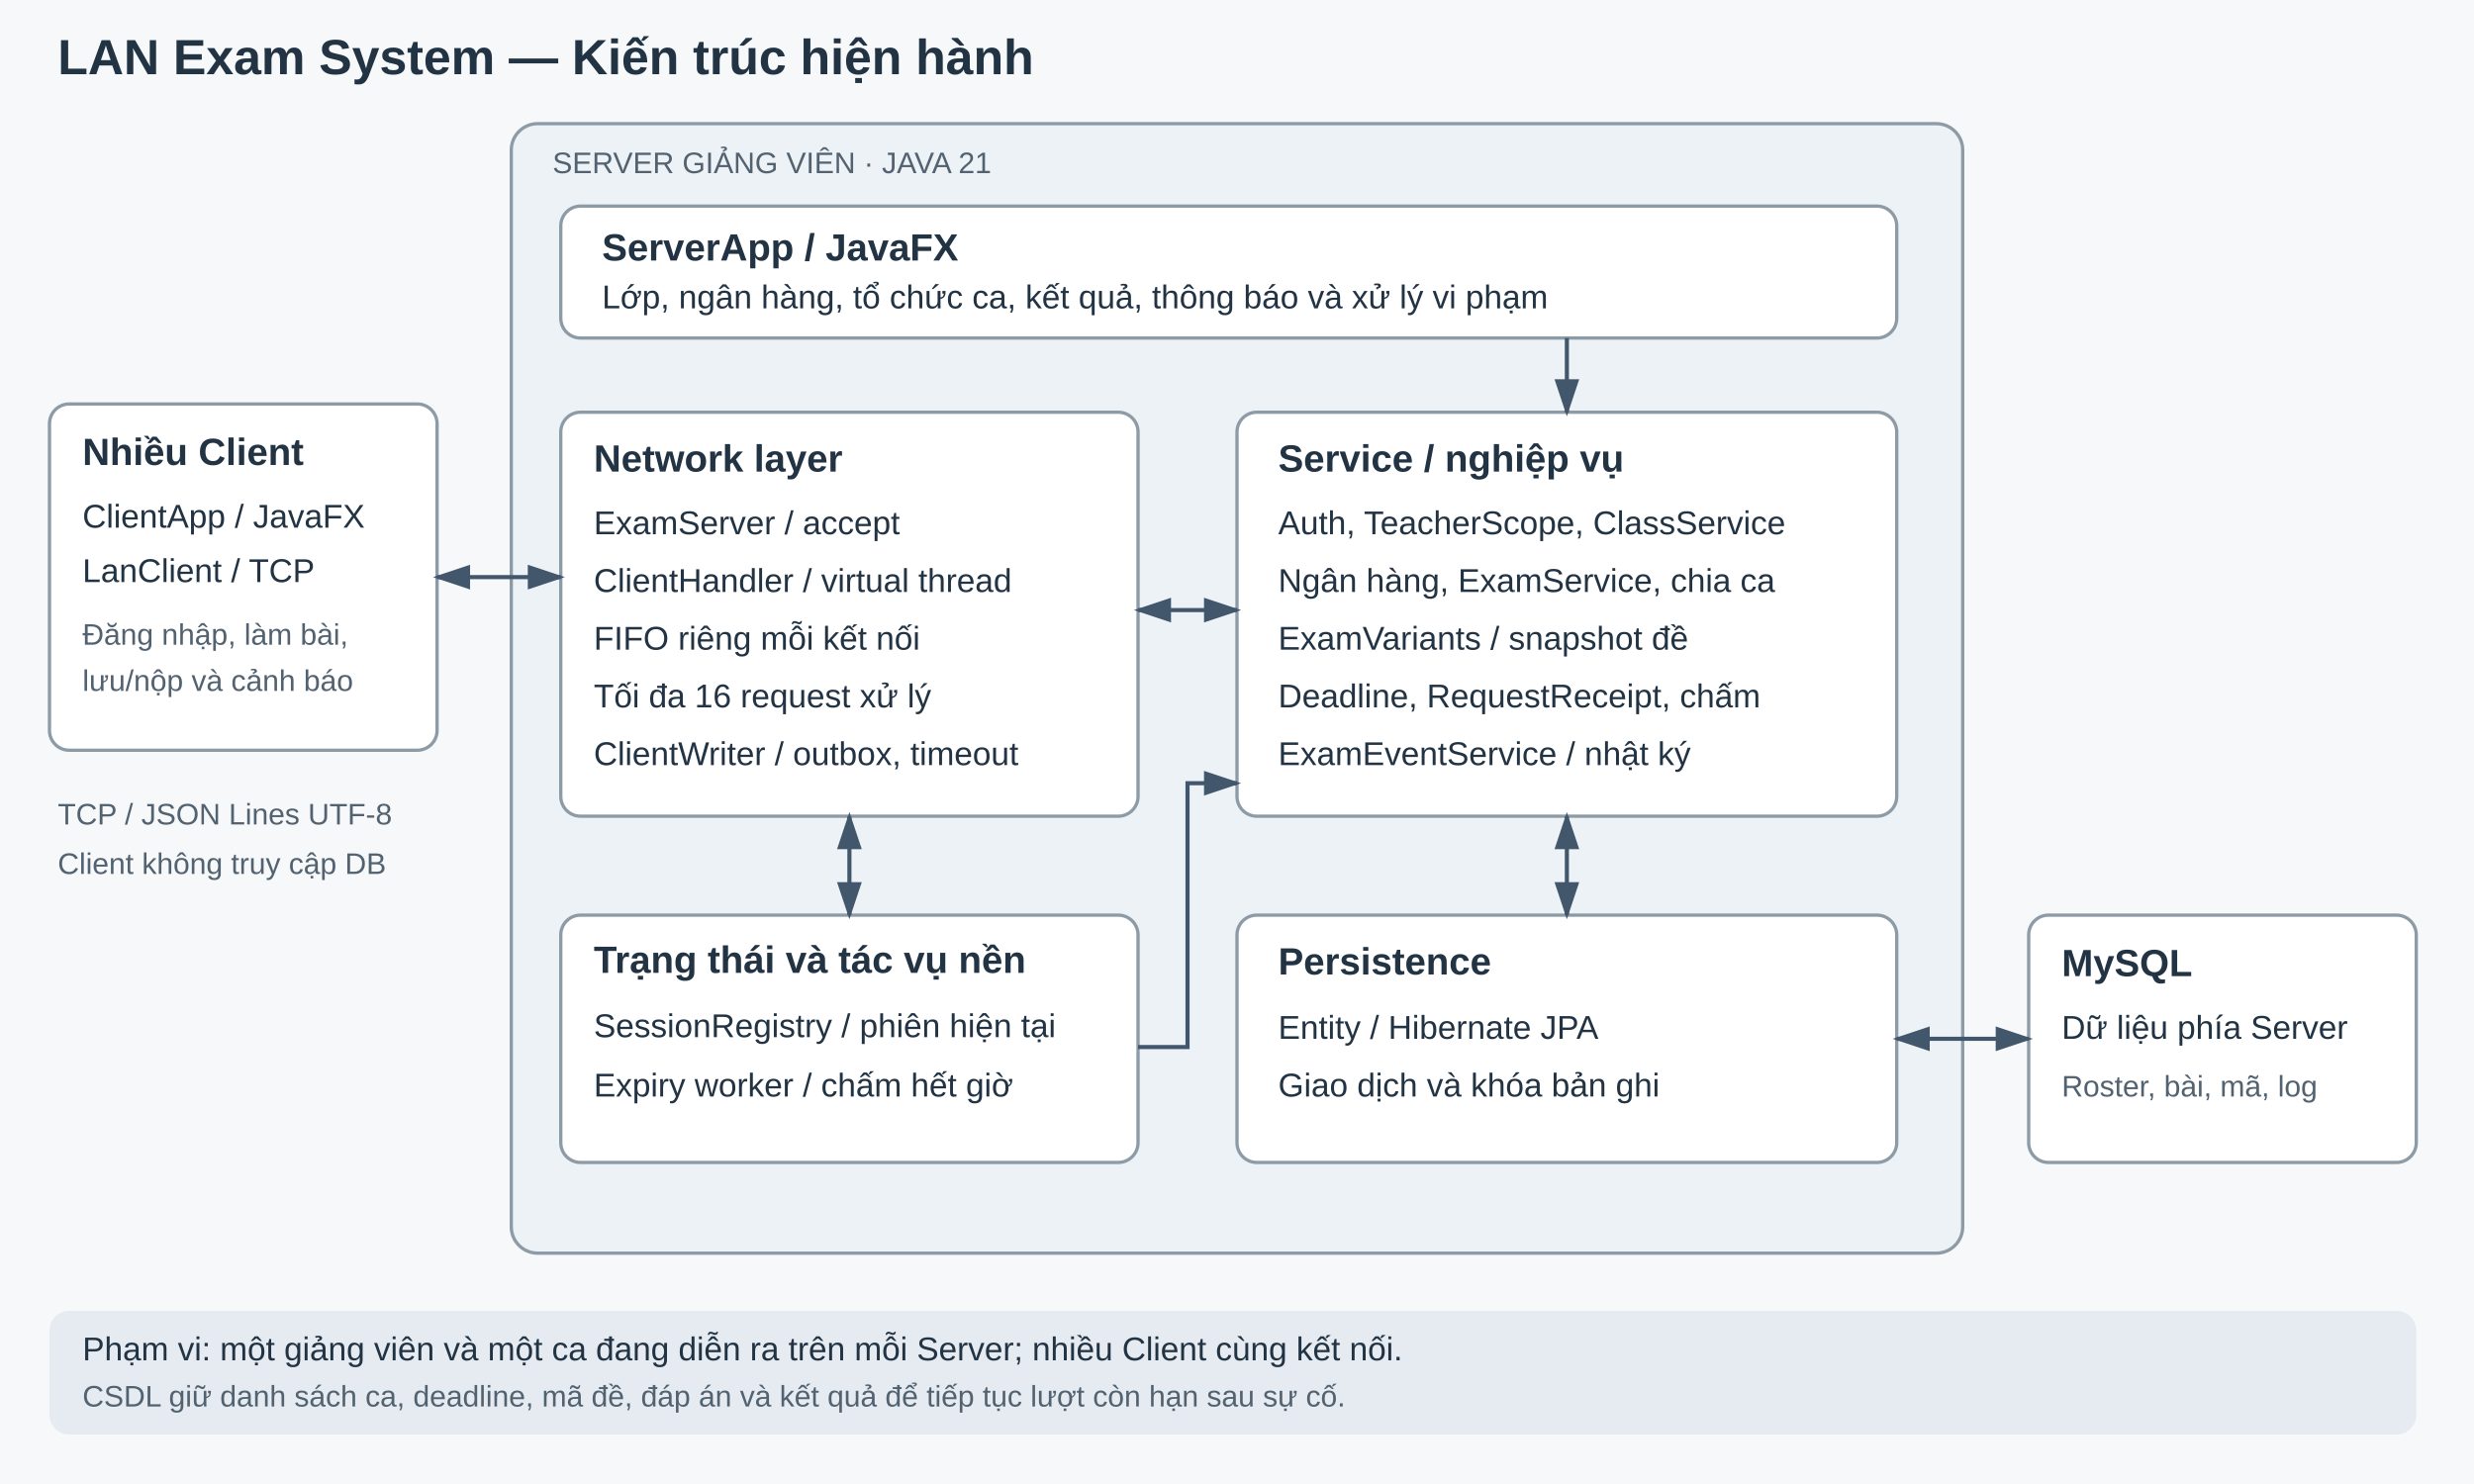
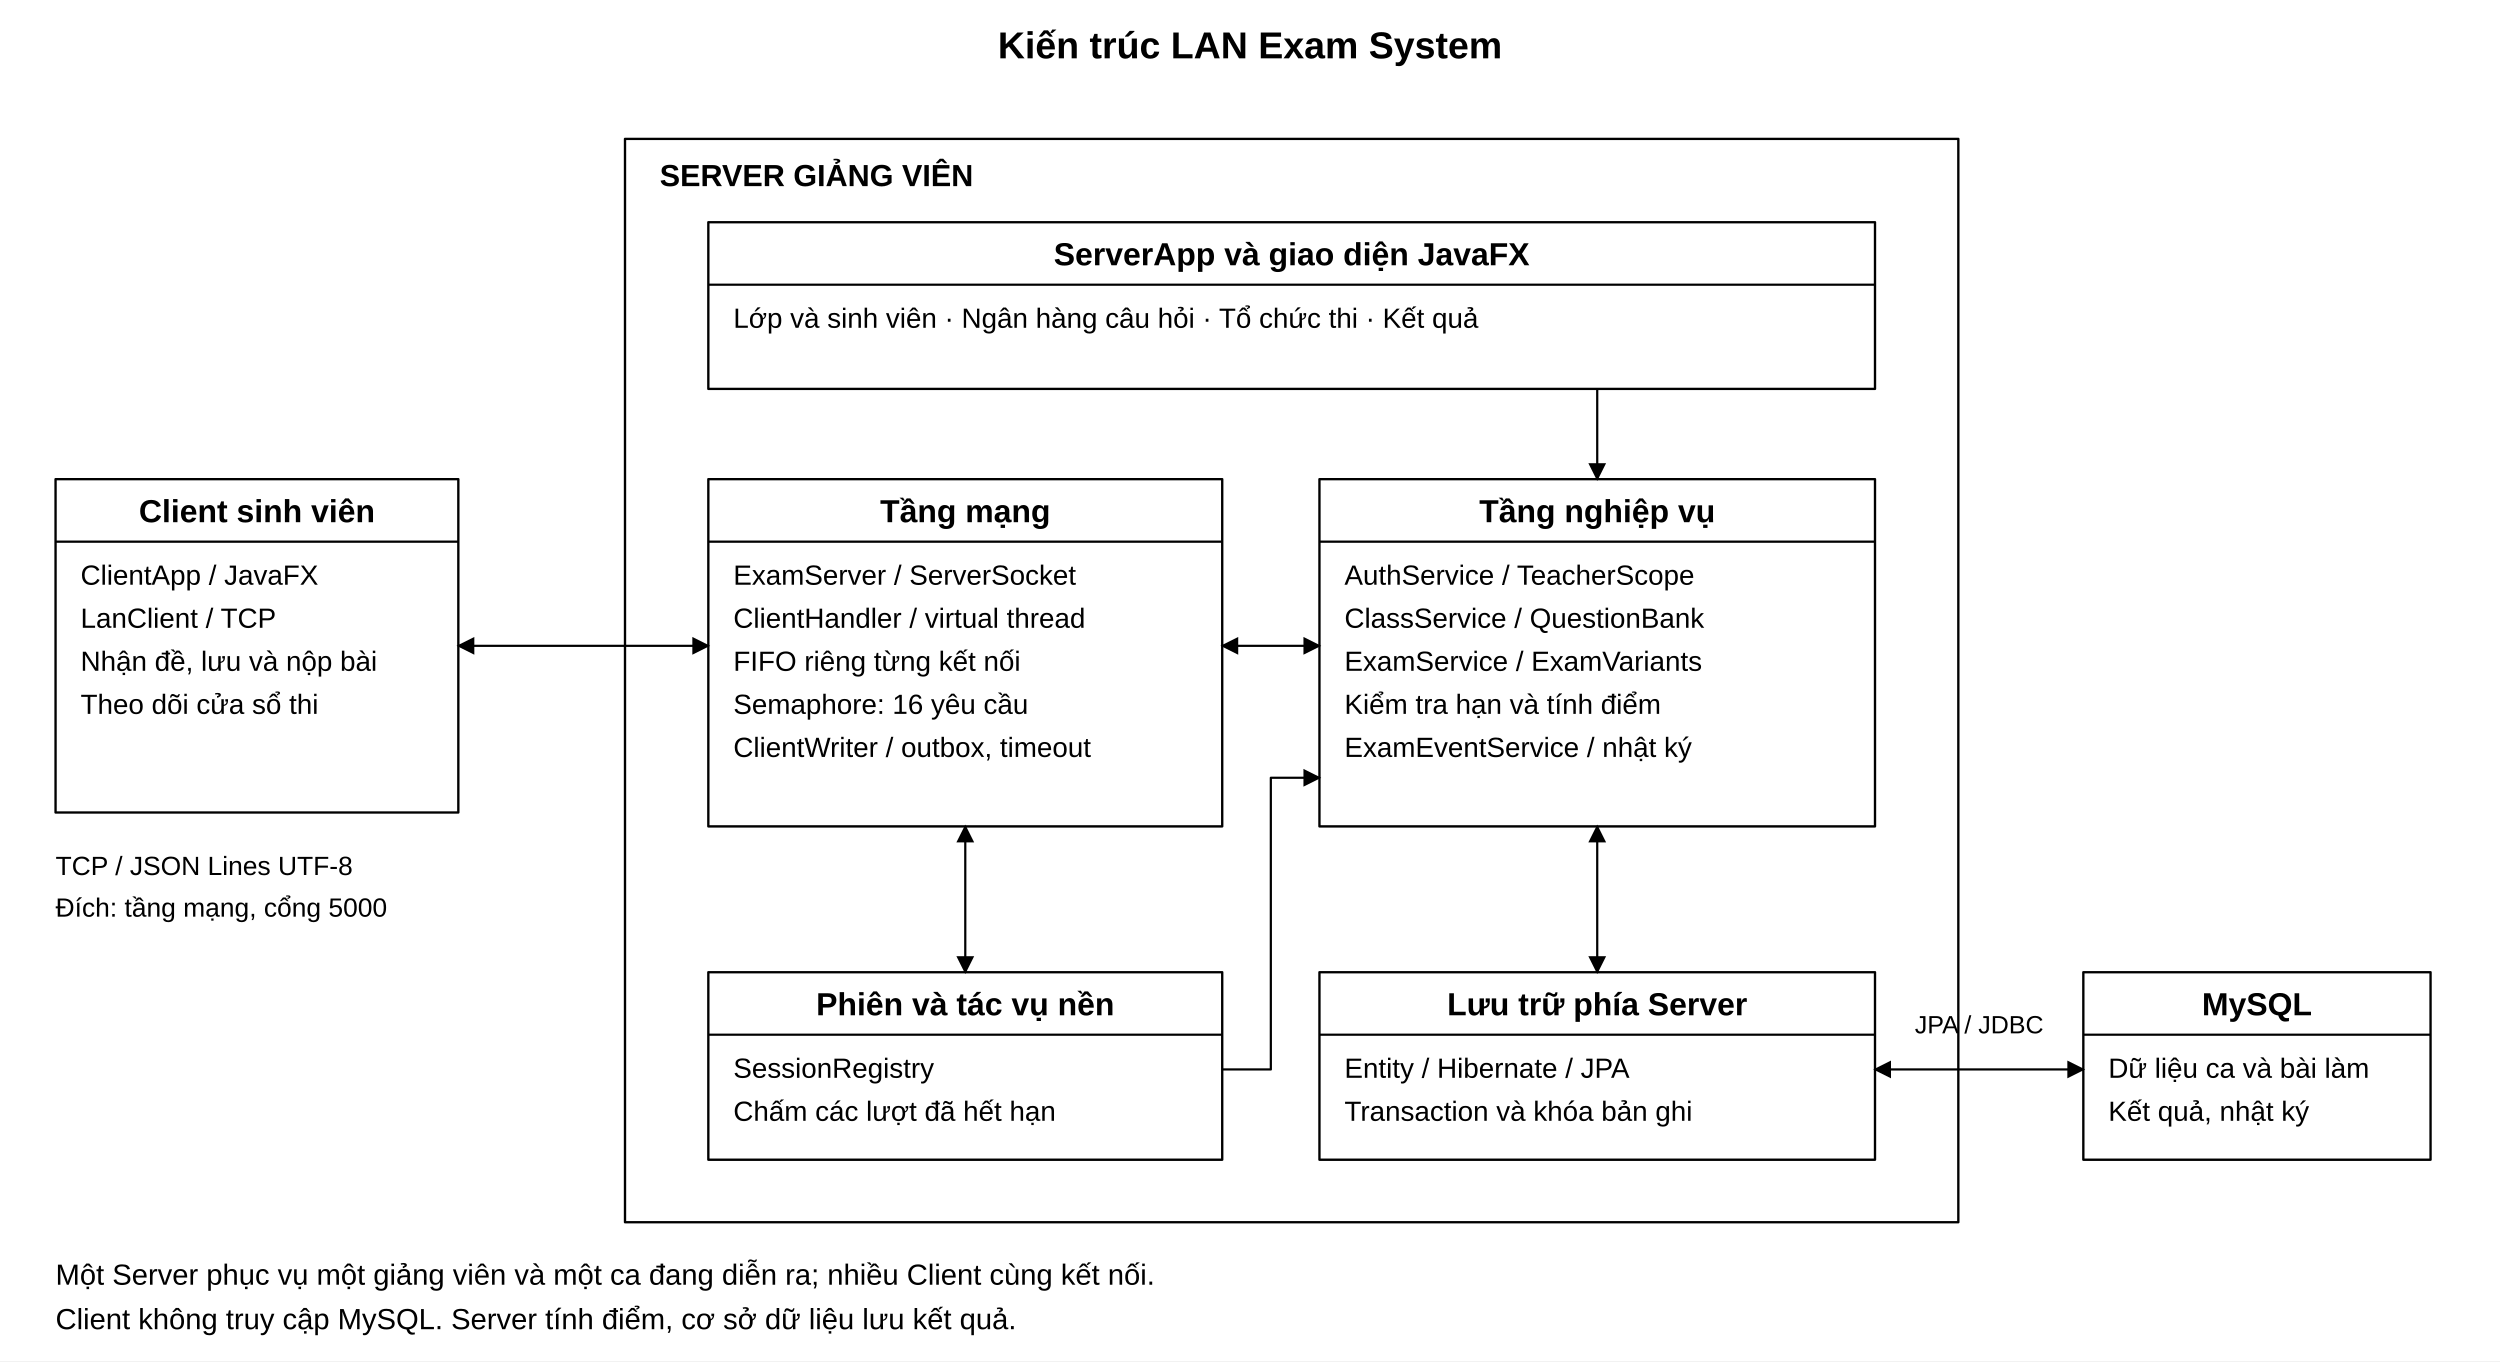
- <svg xmlns="http://www.w3.org/2000/svg" width="1500" height="900" viewBox="0 0 1500 900">
+ <svg xmlns="http://www.w3.org/2000/svg" width="1800" height="980" viewBox="0 0 1800 980">
  <defs>
-     <marker id="arrow" markerWidth="10" markerHeight="10" refX="8" refY="3" orient="auto-start-reverse">
-       <path d="M0,0 L0,6 L9,3 Z" fill="#42576b" />
+     <marker id="arrow" viewBox="0 0 10 10" refX="9" refY="5" markerWidth="8" markerHeight="8" orient="auto-start-reverse">
+       <path d="M0 0 L10 5 L0 10 Z" fill="black" />
    </marker>
-     <style>text{font-family:'Segoe UI',Arial,sans-serif;fill:#223344} .title{font-size:30px;font-weight:700}.heading{font-size:23px;font-weight:600}.body{font-size:20px}.small{font-size:18px;fill:#526270}.box{fill:white;stroke:#8d9ba7;stroke-width:2;rx:12}.flow{fill:none;stroke:#42576b;stroke-width:2.5;marker-end:url(#arrow)}.two{marker-start:url(#arrow)}</style>
  </defs>
-   <rect width="1500" height="900" fill="#f6f8fa" />
-   <text x="35" y="45" class="title">LAN Exam System — Kiến trúc hiện hành</text>
-   <rect x="310" y="75" width="880" height="685" rx="16" fill="#edf2f6" stroke="#8d9ba7" stroke-width="2" />
-   <text x="335" y="105" class="small">SERVER GIẢNG VIÊN · JAVA 21</text>
-   <rect x="340" y="125" width="810" height="80" class="box" />
-   <text x="365" y="158" class="heading">ServerApp / JavaFX</text>
-   <text x="365" y="187" class="body">Lớp, ngân hàng, tổ chức ca, kết quả, thông báo và xử lý vi phạm</text>
-   <rect x="30" y="245" width="235" height="210" class="box" />
-   <text x="50" y="282" class="heading">Nhiều Client</text>
-   <text x="50" y="320" class="body">ClientApp / JavaFX</text>
-   <text x="50" y="353" class="body">LanClient / TCP</text>
-   <text x="50" y="391" class="small">Đăng nhập, làm bài,</text>
-   <text x="50" y="419" class="small">lưu/nộp và cảnh báo</text>
-   <rect x="340" y="250" width="350" height="245" class="box" />
-   <text x="360" y="286" class="heading">Network layer</text>
-   <text x="360" y="324" class="body">ExamServer / accept</text>
-   <text x="360" y="359" class="body">ClientHandler / virtual thread</text>
-   <text x="360" y="394" class="body">FIFO riêng mỗi kết nối</text>
-   <text x="360" y="429" class="body">Tối đa 16 request xử lý</text>
-   <text x="360" y="464" class="body">ClientWriter / outbox, timeout</text>
-   <rect x="750" y="250" width="400" height="245" class="box" />
-   <text x="775" y="286" class="heading">Service / nghiệp vụ</text>
-   <text x="775" y="324" class="body">Auth, TeacherScope, ClassService</text>
-   <text x="775" y="359" class="body">Ngân hàng, ExamService, chia ca</text>
-   <text x="775" y="394" class="body">ExamVariants / snapshot đề</text>
-   <text x="775" y="429" class="body">Deadline, RequestReceipt, chấm</text>
-   <text x="775" y="464" class="body">ExamEventService / nhật ký</text>
-   <rect x="340" y="555" width="350" height="150" class="box" />
-   <text x="360" y="590" class="heading">Trạng thái và tác vụ nền</text>
-   <text x="360" y="629" class="body">SessionRegistry / phiên hiện tại</text>
-   <text x="360" y="665" class="body">Expiry worker / chấm hết giờ</text>
-   <rect x="750" y="555" width="400" height="150" class="box" />
-   <text x="775" y="591" class="heading">Persistence</text>
-   <text x="775" y="630" class="body">Entity / Hibernate JPA</text>
-   <text x="775" y="665" class="body">Giao dịch và khóa bản ghi</text>
-   <rect x="1230" y="555" width="235" height="150" class="box" />
-   <text x="1250" y="592" class="heading">MySQL</text>
-   <text x="1250" y="630" class="body">Dữ liệu phía Server</text>
-   <text x="1250" y="665" class="small">Roster, bài, mã, log</text>
-   <path d="M265,350 H340" class="flow two" />
-   <text x="35" y="500" class="small">TCP / JSON Lines UTF-8</text>
-   <text x="35" y="530" class="small">Client không truy cập DB</text>
-   <path d="M690,370 H750" class="flow two" />
-   <path d="M950,205 V250" class="flow" />
-   <path d="M950,495 V555" class="flow two" />
-   <path d="M1150,630 H1230" class="flow two" />
-   <path d="M515,495 V555" class="flow two" />
-   <path d="M690,635 H720 V475 H750" class="flow" />
-   <rect x="30" y="795" width="1435" height="75" rx="12" fill="#e5ebf0" />
-   <text x="50" y="825" class="body">Phạm vi: một giảng viên và một ca đang diễn ra trên mỗi Server; nhiều Client cùng kết nối.</text>
-   <text x="50" y="853" class="small">CSDL giữ danh sách ca, deadline, mã đề, đáp án và kết quả để tiếp tục lượt còn hạn sau sự cố.</text>
+   <rect width="1800" height="980" fill="white" />
+   <g font-family="Arial, sans-serif" fill="black" stroke-linejoin="round">
+     <text x="900.0" y="42" font-size="27" text-anchor="middle" font-weight="bold">Kiến trúc LAN Exam System</text>
+     <rect x="450" y="100" width="960" height="780" fill="white" stroke="black" stroke-width="1.7" />
+     <text x="475" y="134" font-size="22" text-anchor="start" font-weight="bold">SERVER GIẢNG VIÊN</text>
+     <rect x="510" y="160" width="840" height="120" fill="white" stroke="black" stroke-width="1.7" />
+     <text x="930.0" y="191" font-size="23" text-anchor="middle" font-weight="bold">ServerApp và giao diện JavaFX</text>
+     <polyline points="510,205 1350,205" fill="none" stroke="black" stroke-width="1.6" />
+     <text x="528" y="236" font-size="20" text-anchor="start">Lớp và sinh viên · Ngân hàng câu hỏi · Tổ chức thi · Kết quả</text>
+     <rect x="40" y="345" width="290" height="240" fill="white" stroke="black" stroke-width="1.7" />
+     <text x="185.0" y="376" font-size="23" text-anchor="middle" font-weight="bold">Client sinh viên</text>
+     <polyline points="40,390 330,390" fill="none" stroke="black" stroke-width="1.6" />
+     <text x="58" y="421" font-size="20" text-anchor="start">ClientApp / JavaFX</text>
+     <text x="58" y="452" font-size="20" text-anchor="start">LanClient / TCP</text>
+     <text x="58" y="483" font-size="20" text-anchor="start">Nhận đề, lưu và nộp bài</text>
+     <text x="58" y="514" font-size="20" text-anchor="start">Theo dõi cửa sổ thi</text>
+     <rect x="510" y="345" width="370" height="250" fill="white" stroke="black" stroke-width="1.7" />
+     <text x="695.0" y="376" font-size="23" text-anchor="middle" font-weight="bold">Tầng mạng</text>
+     <polyline points="510,390 880,390" fill="none" stroke="black" stroke-width="1.6" />
+     <text x="528" y="421" font-size="20" text-anchor="start">ExamServer / ServerSocket</text>
+     <text x="528" y="452" font-size="20" text-anchor="start">ClientHandler / virtual thread</text>
+     <text x="528" y="483" font-size="20" text-anchor="start">FIFO riêng từng kết nối</text>
+     <text x="528" y="514" font-size="20" text-anchor="start">Semaphore: 16 yêu cầu</text>
+     <text x="528" y="545" font-size="20" text-anchor="start">ClientWriter / outbox, timeout</text>
+     <rect x="950" y="345" width="400" height="250" fill="white" stroke="black" stroke-width="1.7" />
+     <text x="1150.0" y="376" font-size="23" text-anchor="middle" font-weight="bold">Tầng nghiệp vụ</text>
+     <polyline points="950,390 1350,390" fill="none" stroke="black" stroke-width="1.6" />
+     <text x="968" y="421" font-size="20" text-anchor="start">AuthService / TeacherScope</text>
+     <text x="968" y="452" font-size="20" text-anchor="start">ClassService / QuestionBank</text>
+     <text x="968" y="483" font-size="20" text-anchor="start">ExamService / ExamVariants</text>
+     <text x="968" y="514" font-size="20" text-anchor="start">Kiểm tra hạn và tính điểm</text>
+     <text x="968" y="545" font-size="20" text-anchor="start">ExamEventService / nhật ký</text>
+     <rect x="510" y="700" width="370" height="135" fill="white" stroke="black" stroke-width="1.7" />
+     <text x="695.0" y="731" font-size="23" text-anchor="middle" font-weight="bold">Phiên và tác vụ nền</text>
+     <polyline points="510,745 880,745" fill="none" stroke="black" stroke-width="1.6" />
+     <text x="528" y="776" font-size="20" text-anchor="start">SessionRegistry</text>
+     <text x="528" y="807" font-size="20" text-anchor="start">Chấm các lượt đã hết hạn</text>
+     <rect x="950" y="700" width="400" height="135" fill="white" stroke="black" stroke-width="1.7" />
+     <text x="1150.0" y="731" font-size="23" text-anchor="middle" font-weight="bold">Lưu trữ phía Server</text>
+     <polyline points="950,745 1350,745" fill="none" stroke="black" stroke-width="1.6" />
+     <text x="968" y="776" font-size="20" text-anchor="start">Entity / Hibernate / JPA</text>
+     <text x="968" y="807" font-size="20" text-anchor="start">Transaction và khóa bản ghi</text>
+     <rect x="1500" y="700" width="250" height="135" fill="white" stroke="black" stroke-width="1.7" />
+     <text x="1625.0" y="731" font-size="23" text-anchor="middle" font-weight="bold">MySQL</text>
+     <polyline points="1500,745 1750,745" fill="none" stroke="black" stroke-width="1.6" />
+     <text x="1518" y="776" font-size="20" text-anchor="start">Dữ liệu ca và bài làm</text>
+     <text x="1518" y="807" font-size="20" text-anchor="start">Kết quả, nhật ký</text>
+     <polyline points="330,465 510,465" fill="none" stroke="black" stroke-width="1.6" marker-end="url(#arrow)" marker-start="url(#arrow)" />
+     <text x="40" y="630" font-size="19" text-anchor="start">TCP / JSON Lines UTF-8</text>
+     <text x="40" y="660" font-size="19" text-anchor="start">Đích: tầng mạng, cổng 5000</text>
+     <polyline points="880,465 950,465" fill="none" stroke="black" stroke-width="1.6" marker-end="url(#arrow)" marker-start="url(#arrow)" />
+     <polyline points="1150,280 1150,345" fill="none" stroke="black" stroke-width="1.6" marker-end="url(#arrow)" />
+     <polyline points="1150,595 1150,700" fill="none" stroke="black" stroke-width="1.6" marker-end="url(#arrow)" marker-start="url(#arrow)" />
+     <polyline points="1350,770 1500,770" fill="none" stroke="black" stroke-width="1.6" marker-end="url(#arrow)" marker-start="url(#arrow)" />
+     <text x="1425" y="744" font-size="18" text-anchor="middle">JPA / JDBC</text>
+     <polyline points="695,595 695,700" fill="none" stroke="black" stroke-width="1.6" marker-end="url(#arrow)" marker-start="url(#arrow)" />
+     <polyline points="880,770 915,770 915,560 950,560" fill="none" stroke="black" stroke-width="1.6" marker-end="url(#arrow)" />
+     <text x="40" y="925" font-size="21" text-anchor="start">Một Server phục vụ một giảng viên và một ca đang diễn ra; nhiều Client cùng kết nối.</text>
+     <text x="40" y="957" font-size="21" text-anchor="start">Client không truy cập MySQL. Server tính điểm, cơ sở dữ liệu lưu kết quả.</text>
+   </g>
</svg>
